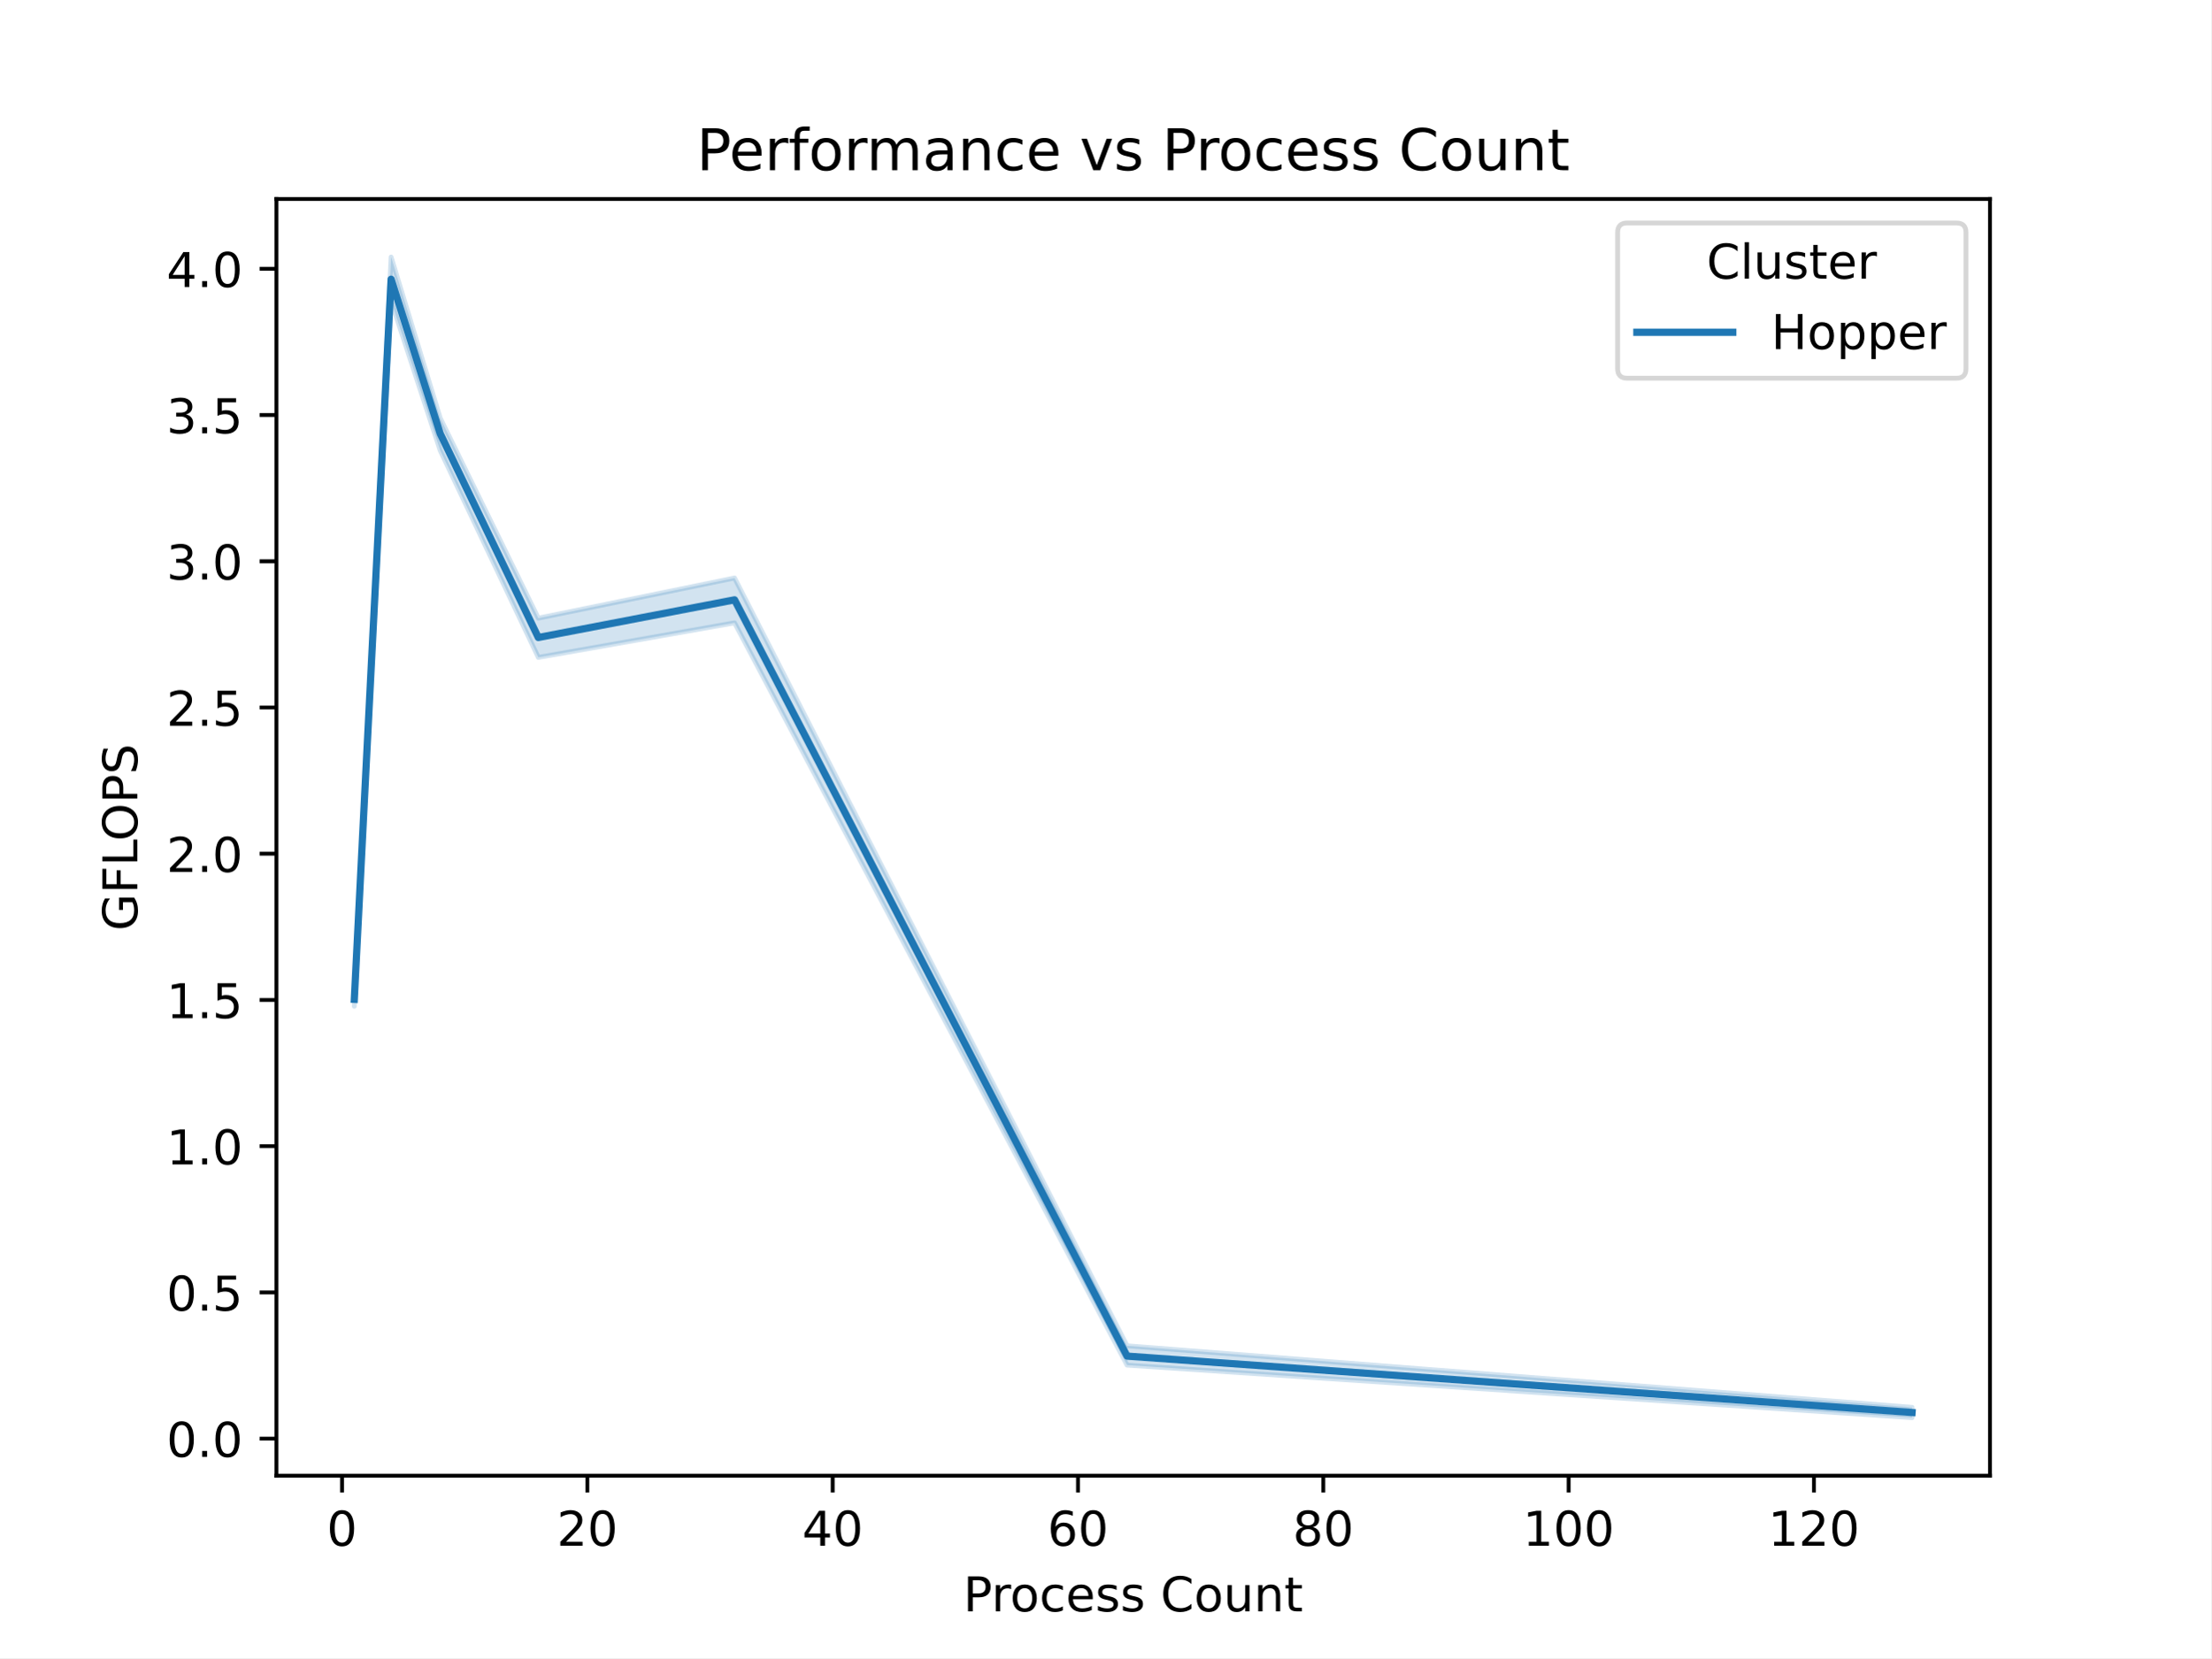
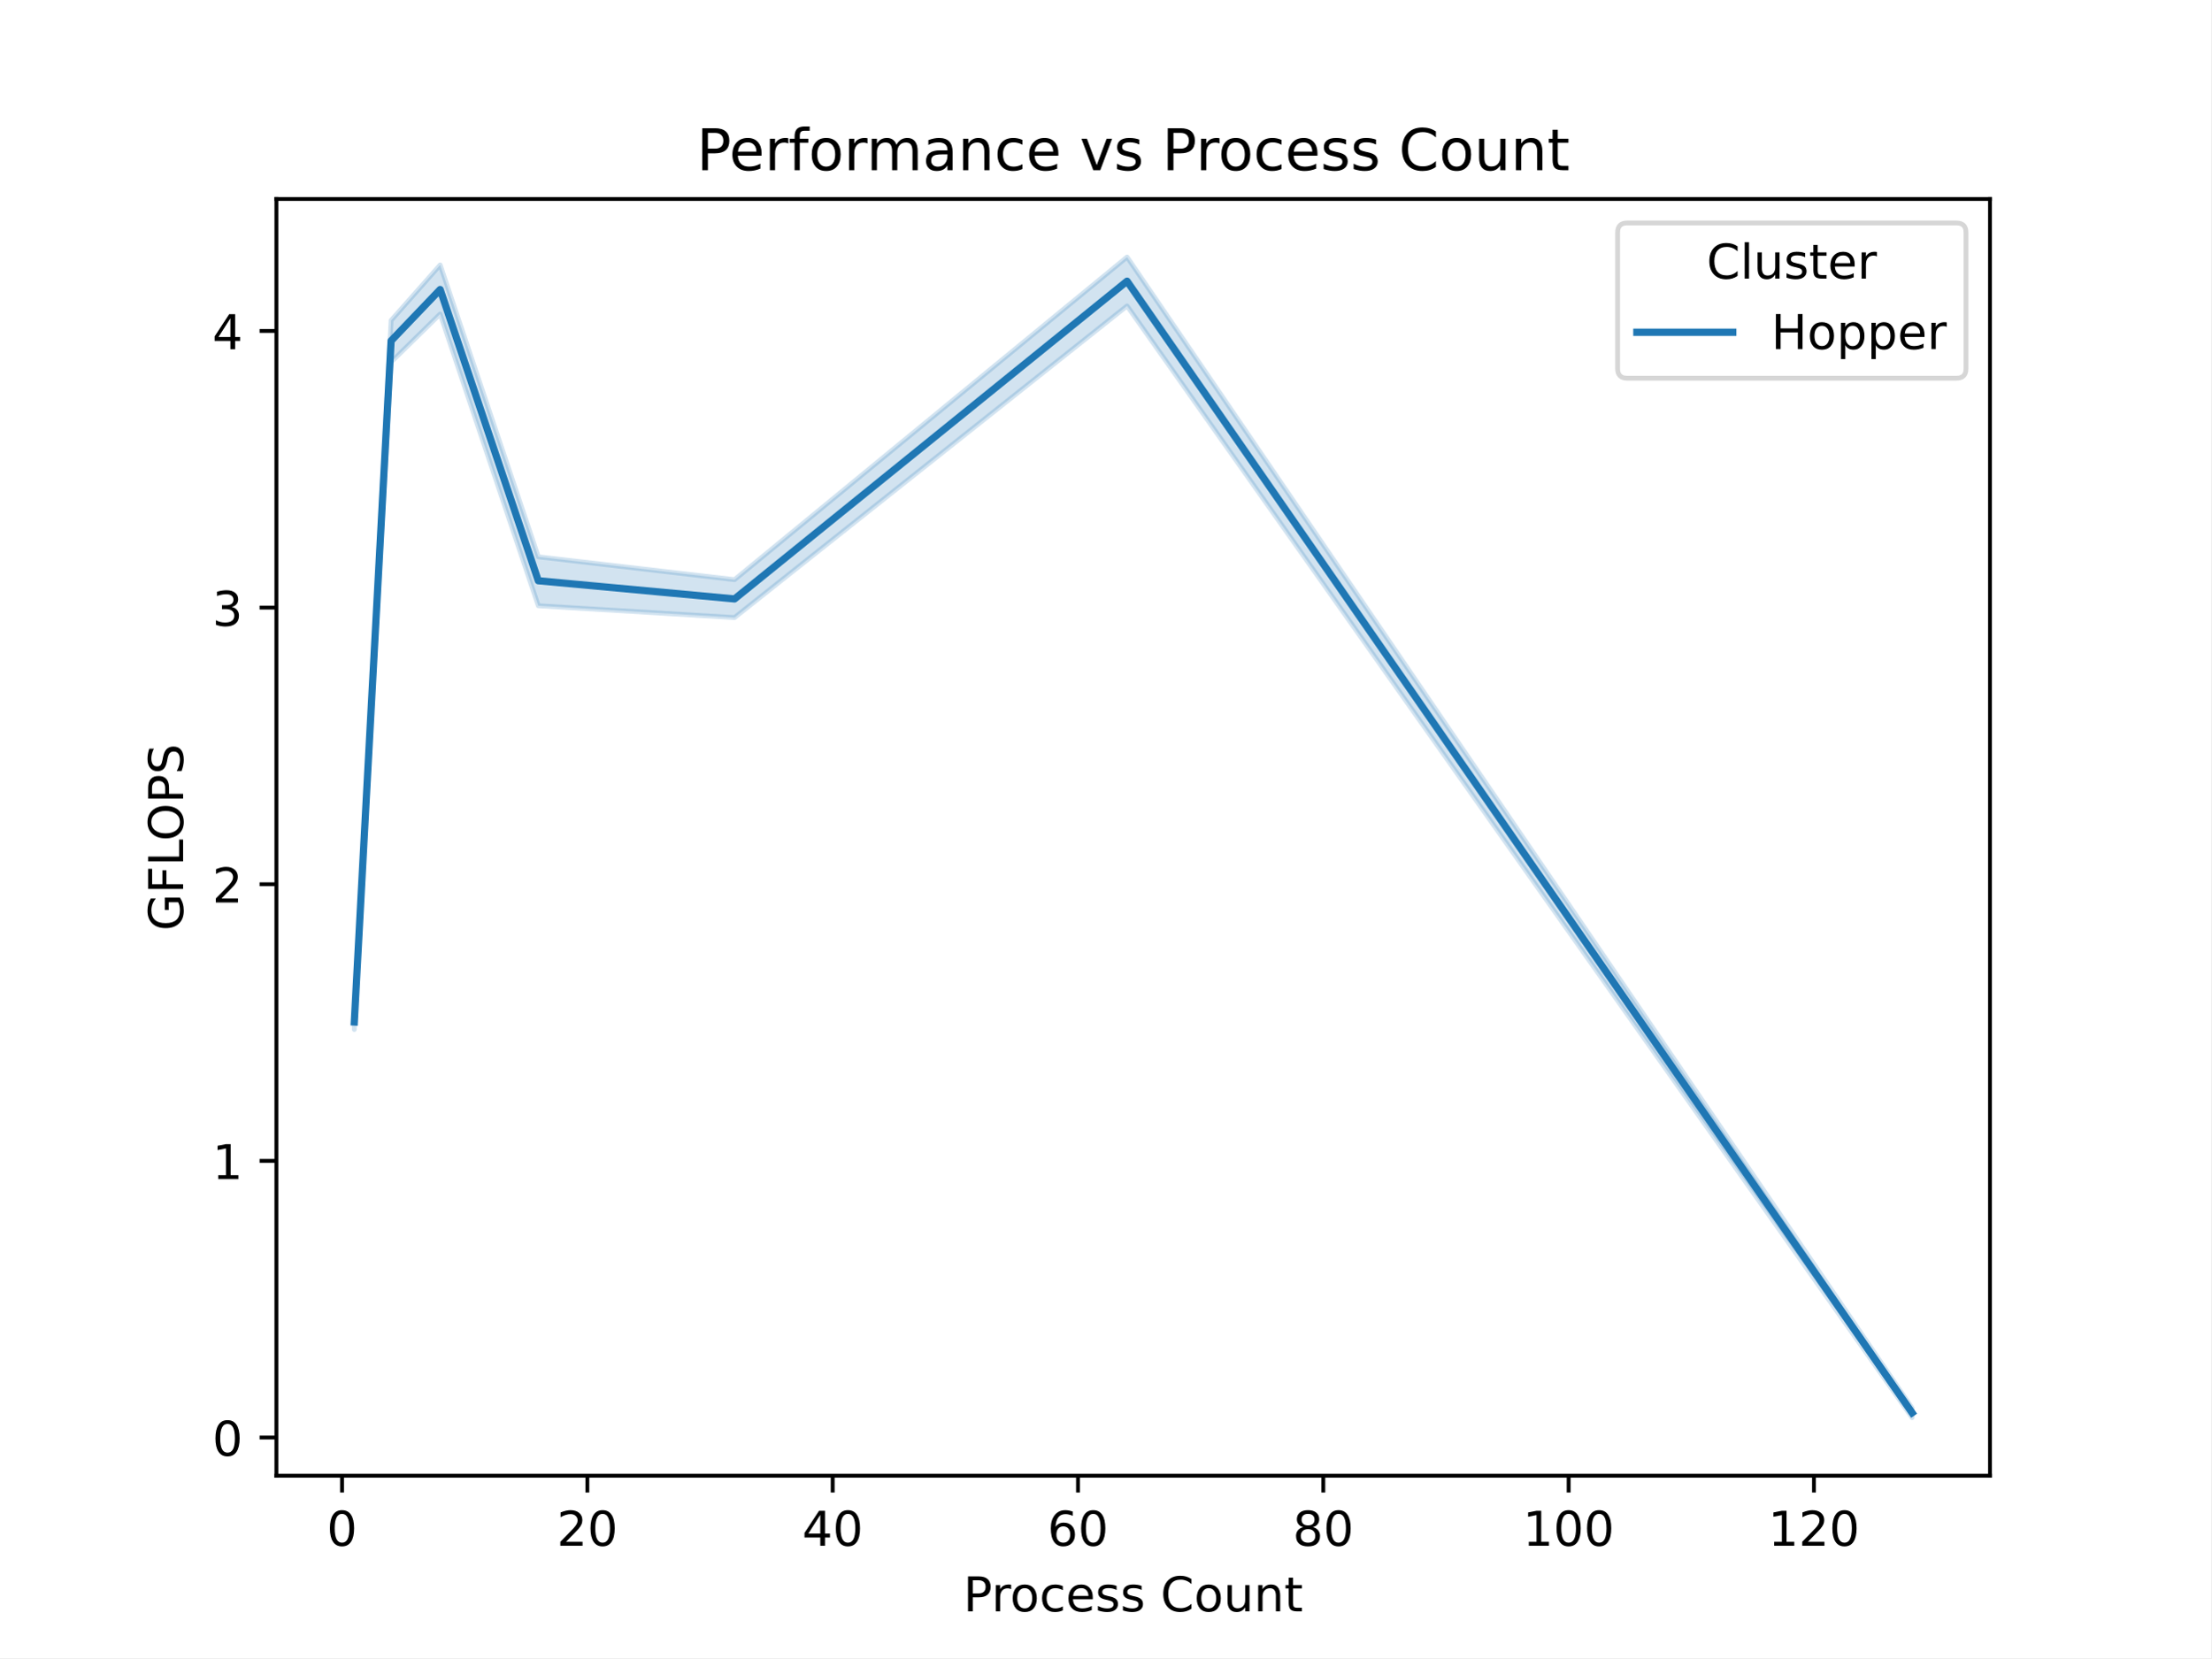
<svg xmlns="http://www.w3.org/2000/svg" xmlns:xlink="http://www.w3.org/1999/xlink" width="460.8pt" height="345.6pt" viewBox="0 0 460.8 345.6" version="1.1">
  <defs>
    <style type="text/css">*{stroke-linejoin: round; stroke-linecap: butt}</style>
  </defs>
  <g id="figure_1">
    <g id="patch_1">
      <path d="M 0 345.6  L 460.8 345.6  L 460.8 0  L 0 0  z " style="fill: #ffffff" />
    </g>
    <g id="axes_1">
      <g id="patch_2">
        <path d="M 57.6 307.584  L 414.72 307.584  L 414.72 41.472  L 57.6 41.472  z " style="fill: #ffffff" />
      </g>
      <g id="PolyCollection_1">
        <defs>
-           <path id="m29daab9df1" d="M 73.833 -138.715  L 73.833 -135.854  L 76.389 -185.951  L 81.502 -282.843  L 91.727 -251.706  L 112.178 -208.579  L 153.079 -215.781  L 234.882 -61.06  L 398.487 -50.112  L 398.487 -52.264  L 398.487 -52.264  L 234.882 -65.09  L 153.079 -225.135  L 112.178 -216.759  L 91.727 -258.484  L 81.502 -292.032  L 76.389 -189.531  L 73.833 -138.715  z " style="stroke: #1f77b4; stroke-opacity: 0.2" />
+           <path id="m2641d7d84d" d="M 73.833 -134.042  L 73.833 -131.019  L 76.389 -178.623  L 81.502 -270.129  L 91.727 -280.158  L 112.178 -219.345  L 153.079 -216.883  L 234.882 -281.839  L 398.487 -50.112  L 398.487 -52.148  L 398.487 -52.148  L 234.882 -292.032  L 153.079 -224.787  L 112.178 -229.55  L 91.727 -290.386  L 81.502 -278.825  L 76.389 -181.821  L 73.833 -134.042  z " style="stroke: #1f77b4; stroke-opacity: 0.2" />
        </defs>
-         <g clip-path="url(#p10c895b7d5)">
-           <use xlink:href="#m29daab9df1" x="0" y="345.6" style="fill: #1f77b4; fill-opacity: 0.2; stroke: #1f77b4; stroke-opacity: 0.2" />
+         <g clip-path="url(#p2adb7c0152)">
+           <use xlink:href="#m2641d7d84d" x="0" y="345.6" style="fill: #1f77b4; fill-opacity: 0.2; stroke: #1f77b4; stroke-opacity: 0.2" />
        </g>
      </g>
      <g id="matplotlib.axis_1">
        <g id="xtick_1">
          <g id="line2d_1">
            <defs>
-               <path id="me4539a2135" d="M 0 0  L 0 3.5  " style="stroke: #000000; stroke-width: 0.8" />
-             </defs>
-             <g>
-               <use xlink:href="#me4539a2135" x="71.276" y="307.584" style="stroke: #000000; stroke-width: 0.8" />
+               <path id="m1039795eed" d="M 0 0  L 0 3.5  " style="stroke: #000000; stroke-width: 0.8" />
+             </defs>
+             <g>
+               <use xlink:href="#m1039795eed" x="71.276" y="307.584" style="stroke: #000000; stroke-width: 0.8" />
            </g>
          </g>
          <g id="text_1">
            <g transform="translate(68.09514 322.1824)scale(0.1 -0.1)">
              <defs>
                <path id="DejaVuSans-30" d="M 2034 4250  Q 1547 4250 1301 3770  Q 1056 3291 1056 2328  Q 1056 1369 1301 889  Q 1547 409 2034 409  Q 2525 409 2770 889  Q 3016 1369 3016 2328  Q 3016 3291 2770 3770  Q 2525 4250 2034 4250  z M 2034 4750  Q 2819 4750 3233 4129  Q 3647 3509 3647 2328  Q 3647 1150 3233 529  Q 2819 -91 2034 -91  Q 1250 -91 836 529  Q 422 1150 422 2328  Q 422 3509 836 4129  Q 1250 4750 2034 4750  z " transform="scale(0.015625)" />
              </defs>
              <use xlink:href="#DejaVuSans-30" />
            </g>
          </g>
        </g>
        <g id="xtick_2">
          <g id="line2d_2">
            <g>
-               <use xlink:href="#me4539a2135" x="122.403" y="307.584" style="stroke: #000000; stroke-width: 0.8" />
+               <use xlink:href="#m1039795eed" x="122.403" y="307.584" style="stroke: #000000; stroke-width: 0.8" />
            </g>
          </g>
          <g id="text_2">
            <g transform="translate(116.0406 322.1824)scale(0.1 -0.1)">
              <defs>
                <path id="DejaVuSans-32" d="M 1228 531  L 3431 531  L 3431 0  L 469 0  L 469 531  Q 828 903 1448 1529  Q 2069 2156 2228 2338  Q 2531 2678 2651 2914  Q 2772 3150 2772 3378  Q 2772 3750 2511 3984  Q 2250 4219 1831 4219  Q 1534 4219 1204 4116  Q 875 4013 500 3803  L 500 4441  Q 881 4594 1212 4672  Q 1544 4750 1819 4750  Q 2544 4750 2975 4387  Q 3406 4025 3406 3419  Q 3406 3131 3298 2873  Q 3191 2616 2906 2266  Q 2828 2175 2409 1742  Q 1991 1309 1228 531  z " transform="scale(0.015625)" />
              </defs>
              <use xlink:href="#DejaVuSans-32" />
              <use xlink:href="#DejaVuSans-30" x="63.623" />
            </g>
          </g>
        </g>
        <g id="xtick_3">
          <g id="line2d_3">
            <g>
-               <use xlink:href="#me4539a2135" x="173.53" y="307.584" style="stroke: #000000; stroke-width: 0.8" />
+               <use xlink:href="#m1039795eed" x="173.53" y="307.584" style="stroke: #000000; stroke-width: 0.8" />
            </g>
          </g>
          <g id="text_3">
            <g transform="translate(167.1673 322.1824)scale(0.1 -0.1)">
              <defs>
                <path id="DejaVuSans-34" d="M 2419 4116  L 825 1625  L 2419 1625  L 2419 4116  z M 2253 4666  L 3047 4666  L 3047 1625  L 3713 1625  L 3713 1100  L 3047 1100  L 3047 0  L 2419 0  L 2419 1100  L 313 1100  L 313 1709  L 2253 4666  z " transform="scale(0.015625)" />
              </defs>
              <use xlink:href="#DejaVuSans-34" />
              <use xlink:href="#DejaVuSans-30" x="63.623" />
            </g>
          </g>
        </g>
        <g id="xtick_4">
          <g id="line2d_4">
            <g>
-               <use xlink:href="#me4539a2135" x="224.656" y="307.584" style="stroke: #000000; stroke-width: 0.8" />
+               <use xlink:href="#m1039795eed" x="224.656" y="307.584" style="stroke: #000000; stroke-width: 0.8" />
            </g>
          </g>
          <g id="text_4">
            <g transform="translate(218.294 322.1824)scale(0.1 -0.1)">
              <defs>
                <path id="DejaVuSans-36" d="M 2113 2584  Q 1688 2584 1439 2293  Q 1191 2003 1191 1497  Q 1191 994 1439 701  Q 1688 409 2113 409  Q 2538 409 2786 701  Q 3034 994 3034 1497  Q 3034 2003 2786 2293  Q 2538 2584 2113 2584  z M 3366 4563  L 3366 3988  Q 3128 4100 2886 4159  Q 2644 4219 2406 4219  Q 1781 4219 1451 3797  Q 1122 3375 1075 2522  Q 1259 2794 1537 2939  Q 1816 3084 2150 3084  Q 2853 3084 3261 2657  Q 3669 2231 3669 1497  Q 3669 778 3244 343  Q 2819 -91 2113 -91  Q 1303 -91 875 529  Q 447 1150 447 2328  Q 447 3434 972 4092  Q 1497 4750 2381 4750  Q 2619 4750 2861 4703  Q 3103 4656 3366 4563  z " transform="scale(0.015625)" />
              </defs>
              <use xlink:href="#DejaVuSans-36" />
              <use xlink:href="#DejaVuSans-30" x="63.623" />
            </g>
          </g>
        </g>
        <g id="xtick_5">
          <g id="line2d_5">
            <g>
-               <use xlink:href="#me4539a2135" x="275.783" y="307.584" style="stroke: #000000; stroke-width: 0.8" />
+               <use xlink:href="#m1039795eed" x="275.783" y="307.584" style="stroke: #000000; stroke-width: 0.8" />
            </g>
          </g>
          <g id="text_5">
            <g transform="translate(269.4207 322.1824)scale(0.1 -0.1)">
              <defs>
                <path id="DejaVuSans-38" d="M 2034 2216  Q 1584 2216 1326 1975  Q 1069 1734 1069 1313  Q 1069 891 1326 650  Q 1584 409 2034 409  Q 2484 409 2743 651  Q 3003 894 3003 1313  Q 3003 1734 2745 1975  Q 2488 2216 2034 2216  z M 1403 2484  Q 997 2584 770 2862  Q 544 3141 544 3541  Q 544 4100 942 4425  Q 1341 4750 2034 4750  Q 2731 4750 3128 4425  Q 3525 4100 3525 3541  Q 3525 3141 3298 2862  Q 3072 2584 2669 2484  Q 3125 2378 3379 2068  Q 3634 1759 3634 1313  Q 3634 634 3220 271  Q 2806 -91 2034 -91  Q 1263 -91 848 271  Q 434 634 434 1313  Q 434 1759 690 2068  Q 947 2378 1403 2484  z M 1172 3481  Q 1172 3119 1398 2916  Q 1625 2713 2034 2713  Q 2441 2713 2670 2916  Q 2900 3119 2900 3481  Q 2900 3844 2670 4047  Q 2441 4250 2034 4250  Q 1625 4250 1398 4047  Q 1172 3844 1172 3481  z " transform="scale(0.015625)" />
              </defs>
              <use xlink:href="#DejaVuSans-38" />
              <use xlink:href="#DejaVuSans-30" x="63.623" />
            </g>
          </g>
        </g>
        <g id="xtick_6">
          <g id="line2d_6">
            <g>
-               <use xlink:href="#me4539a2135" x="326.91" y="307.584" style="stroke: #000000; stroke-width: 0.8" />
+               <use xlink:href="#m1039795eed" x="326.91" y="307.584" style="stroke: #000000; stroke-width: 0.8" />
            </g>
          </g>
          <g id="text_6">
            <g transform="translate(317.3661 322.1824)scale(0.1 -0.1)">
              <defs>
                <path id="DejaVuSans-31" d="M 794 531  L 1825 531  L 1825 4091  L 703 3866  L 703 4441  L 1819 4666  L 2450 4666  L 2450 531  L 3481 531  L 3481 0  L 794 0  L 794 531  z " transform="scale(0.015625)" />
              </defs>
              <use xlink:href="#DejaVuSans-31" />
              <use xlink:href="#DejaVuSans-30" x="63.623" />
              <use xlink:href="#DejaVuSans-30" x="127.246" />
            </g>
          </g>
        </g>
        <g id="xtick_7">
          <g id="line2d_7">
            <g>
-               <use xlink:href="#me4539a2135" x="378.037" y="307.584" style="stroke: #000000; stroke-width: 0.8" />
+               <use xlink:href="#m1039795eed" x="378.037" y="307.584" style="stroke: #000000; stroke-width: 0.8" />
            </g>
          </g>
          <g id="text_7">
            <g transform="translate(368.4928 322.1824)scale(0.1 -0.1)">
              <use xlink:href="#DejaVuSans-31" />
              <use xlink:href="#DejaVuSans-32" x="63.623" />
              <use xlink:href="#DejaVuSans-30" x="127.246" />
            </g>
          </g>
        </g>
        <g id="text_8">
          <g transform="translate(200.7577 335.8606)scale(0.1 -0.1)">
            <defs>
              <path id="DejaVuSans-50" d="M 1259 4147  L 1259 2394  L 2053 2394  Q 2494 2394 2734 2622  Q 2975 2850 2975 3272  Q 2975 3691 2734 3919  Q 2494 4147 2053 4147  L 1259 4147  z M 628 4666  L 2053 4666  Q 2838 4666 3239 4311  Q 3641 3956 3641 3272  Q 3641 2581 3239 2228  Q 2838 1875 2053 1875  L 1259 1875  L 1259 0  L 628 0  L 628 4666  z " transform="scale(0.015625)" />
              <path id="DejaVuSans-72" d="M 2631 2963  Q 2534 3019 2420 3045  Q 2306 3072 2169 3072  Q 1681 3072 1420 2755  Q 1159 2438 1159 1844  L 1159 0  L 581 0  L 581 3500  L 1159 3500  L 1159 2956  Q 1341 3275 1631 3429  Q 1922 3584 2338 3584  Q 2397 3584 2469 3576  Q 2541 3569 2628 3553  L 2631 2963  z " transform="scale(0.015625)" />
              <path id="DejaVuSans-6f" d="M 1959 3097  Q 1497 3097 1228 2736  Q 959 2375 959 1747  Q 959 1119 1226 758  Q 1494 397 1959 397  Q 2419 397 2687 759  Q 2956 1122 2956 1747  Q 2956 2369 2687 2733  Q 2419 3097 1959 3097  z M 1959 3584  Q 2709 3584 3137 3096  Q 3566 2609 3566 1747  Q 3566 888 3137 398  Q 2709 -91 1959 -91  Q 1206 -91 779 398  Q 353 888 353 1747  Q 353 2609 779 3096  Q 1206 3584 1959 3584  z " transform="scale(0.015625)" />
              <path id="DejaVuSans-63" d="M 3122 3366  L 3122 2828  Q 2878 2963 2633 3030  Q 2388 3097 2138 3097  Q 1578 3097 1268 2742  Q 959 2388 959 1747  Q 959 1106 1268 751  Q 1578 397 2138 397  Q 2388 397 2633 464  Q 2878 531 3122 666  L 3122 134  Q 2881 22 2623 -34  Q 2366 -91 2075 -91  Q 1284 -91 818 406  Q 353 903 353 1747  Q 353 2603 823 3093  Q 1294 3584 2113 3584  Q 2378 3584 2631 3529  Q 2884 3475 3122 3366  z " transform="scale(0.015625)" />
              <path id="DejaVuSans-65" d="M 3597 1894  L 3597 1613  L 953 1613  Q 991 1019 1311 708  Q 1631 397 2203 397  Q 2534 397 2845 478  Q 3156 559 3463 722  L 3463 178  Q 3153 47 2828 -22  Q 2503 -91 2169 -91  Q 1331 -91 842 396  Q 353 884 353 1716  Q 353 2575 817 3079  Q 1281 3584 2069 3584  Q 2775 3584 3186 3129  Q 3597 2675 3597 1894  z M 3022 2063  Q 3016 2534 2758 2815  Q 2500 3097 2075 3097  Q 1594 3097 1305 2825  Q 1016 2553 972 2059  L 3022 2063  z " transform="scale(0.015625)" />
              <path id="DejaVuSans-73" d="M 2834 3397  L 2834 2853  Q 2591 2978 2328 3040  Q 2066 3103 1784 3103  Q 1356 3103 1142 2972  Q 928 2841 928 2578  Q 928 2378 1081 2264  Q 1234 2150 1697 2047  L 1894 2003  Q 2506 1872 2764 1633  Q 3022 1394 3022 966  Q 3022 478 2636 193  Q 2250 -91 1575 -91  Q 1294 -91 989 -36  Q 684 19 347 128  L 347 722  Q 666 556 975 473  Q 1284 391 1588 391  Q 1994 391 2212 530  Q 2431 669 2431 922  Q 2431 1156 2273 1281  Q 2116 1406 1581 1522  L 1381 1569  Q 847 1681 609 1914  Q 372 2147 372 2553  Q 372 3047 722 3315  Q 1072 3584 1716 3584  Q 2034 3584 2315 3537  Q 2597 3491 2834 3397  z " transform="scale(0.015625)" />
              <path id="DejaVuSans-20" transform="scale(0.015625)" />
              <path id="DejaVuSans-43" d="M 4122 4306  L 4122 3641  Q 3803 3938 3442 4084  Q 3081 4231 2675 4231  Q 1875 4231 1450 3742  Q 1025 3253 1025 2328  Q 1025 1406 1450 917  Q 1875 428 2675 428  Q 3081 428 3442 575  Q 3803 722 4122 1019  L 4122 359  Q 3791 134 3420 21  Q 3050 -91 2638 -91  Q 1578 -91 968 557  Q 359 1206 359 2328  Q 359 3453 968 4101  Q 1578 4750 2638 4750  Q 3056 4750 3426 4639  Q 3797 4528 4122 4306  z " transform="scale(0.015625)" />
              <path id="DejaVuSans-75" d="M 544 1381  L 544 3500  L 1119 3500  L 1119 1403  Q 1119 906 1312 657  Q 1506 409 1894 409  Q 2359 409 2629 706  Q 2900 1003 2900 1516  L 2900 3500  L 3475 3500  L 3475 0  L 2900 0  L 2900 538  Q 2691 219 2414 64  Q 2138 -91 1772 -91  Q 1169 -91 856 284  Q 544 659 544 1381  z M 1991 3584  L 1991 3584  z " transform="scale(0.015625)" />
              <path id="DejaVuSans-6e" d="M 3513 2113  L 3513 0  L 2938 0  L 2938 2094  Q 2938 2591 2744 2837  Q 2550 3084 2163 3084  Q 1697 3084 1428 2787  Q 1159 2491 1159 1978  L 1159 0  L 581 0  L 581 3500  L 1159 3500  L 1159 2956  Q 1366 3272 1645 3428  Q 1925 3584 2291 3584  Q 2894 3584 3203 3211  Q 3513 2838 3513 2113  z " transform="scale(0.015625)" />
              <path id="DejaVuSans-74" d="M 1172 4494  L 1172 3500  L 2356 3500  L 2356 3053  L 1172 3053  L 1172 1153  Q 1172 725 1289 603  Q 1406 481 1766 481  L 2356 481  L 2356 0  L 1766 0  Q 1100 0 847 248  Q 594 497 594 1153  L 594 3053  L 172 3053  L 172 3500  L 594 3500  L 594 4494  L 1172 4494  z " transform="scale(0.015625)" />
            </defs>
            <use xlink:href="#DejaVuSans-50" />
            <use xlink:href="#DejaVuSans-72" x="58.553" />
            <use xlink:href="#DejaVuSans-6f" x="97.416" />
            <use xlink:href="#DejaVuSans-63" x="158.598" />
            <use xlink:href="#DejaVuSans-65" x="213.578" />
            <use xlink:href="#DejaVuSans-73" x="275.102" />
            <use xlink:href="#DejaVuSans-73" x="327.201" />
            <use xlink:href="#DejaVuSans-20" x="379.301" />
            <use xlink:href="#DejaVuSans-43" x="411.088" />
            <use xlink:href="#DejaVuSans-6f" x="480.912" />
            <use xlink:href="#DejaVuSans-75" x="542.094" />
            <use xlink:href="#DejaVuSans-6e" x="605.473" />
            <use xlink:href="#DejaVuSans-74" x="668.852" />
          </g>
        </g>
      </g>
      <g id="matplotlib.axis_2">
        <g id="ytick_1">
          <g id="line2d_8">
            <defs>
-               <path id="m29112906fc" d="M 0 0  L -3.5 0  " style="stroke: #000000; stroke-width: 0.8" />
-             </defs>
-             <g>
-               <use xlink:href="#m29112906fc" x="57.6" y="299.861" style="stroke: #000000; stroke-width: 0.8" />
+               <path id="m0cd79d6966" d="M 0 0  L -3.5 0  " style="stroke: #000000; stroke-width: 0.8" />
+             </defs>
+             <g>
+               <use xlink:href="#m0cd79d6966" x="57.6" y="299.625" style="stroke: #000000; stroke-width: 0.8" />
            </g>
          </g>
          <g id="text_9">
-             <g transform="translate(34.69687 303.6605)scale(0.1 -0.1)">
-               <defs>
-                 <path id="DejaVuSans-2e" d="M 684 794  L 1344 794  L 1344 0  L 684 0  L 684 794  z " transform="scale(0.015625)" />
-               </defs>
+             <g transform="translate(44.2375 303.4238)scale(0.1 -0.1)">
              <use xlink:href="#DejaVuSans-30" />
-               <use xlink:href="#DejaVuSans-2e" x="63.623" />
-               <use xlink:href="#DejaVuSans-30" x="95.41" />
            </g>
          </g>
        </g>
        <g id="ytick_2">
          <g id="line2d_9">
            <g>
-               <use xlink:href="#m29112906fc" x="57.6" y="269.381" style="stroke: #000000; stroke-width: 0.8" />
+               <use xlink:href="#m0cd79d6966" x="57.6" y="241.963" style="stroke: #000000; stroke-width: 0.8" />
            </g>
          </g>
          <g id="text_10">
-             <g transform="translate(34.69687 273.1805)scale(0.1 -0.1)">
-               <defs>
-                 <path id="DejaVuSans-35" d="M 691 4666  L 3169 4666  L 3169 4134  L 1269 4134  L 1269 2991  Q 1406 3038 1543 3061  Q 1681 3084 1819 3084  Q 2600 3084 3056 2656  Q 3513 2228 3513 1497  Q 3513 744 3044 326  Q 2575 -91 1722 -91  Q 1428 -91 1123 -41  Q 819 9 494 109  L 494 744  Q 775 591 1075 516  Q 1375 441 1709 441  Q 2250 441 2565 725  Q 2881 1009 2881 1497  Q 2881 1984 2565 2268  Q 2250 2553 1709 2553  Q 1456 2553 1204 2497  Q 953 2441 691 2322  L 691 4666  z " transform="scale(0.015625)" />
-               </defs>
-               <use xlink:href="#DejaVuSans-30" />
-               <use xlink:href="#DejaVuSans-2e" x="63.623" />
-               <use xlink:href="#DejaVuSans-35" x="95.41" />
+             <g transform="translate(44.2375 245.7627)scale(0.1 -0.1)">
+               <use xlink:href="#DejaVuSans-31" />
            </g>
          </g>
        </g>
        <g id="ytick_3">
          <g id="line2d_10">
            <g>
-               <use xlink:href="#m29112906fc" x="57.6" y="238.901" style="stroke: #000000; stroke-width: 0.8" />
+               <use xlink:href="#m0cd79d6966" x="57.6" y="184.302" style="stroke: #000000; stroke-width: 0.8" />
            </g>
          </g>
          <g id="text_11">
-             <g transform="translate(34.69687 242.7005)scale(0.1 -0.1)">
-               <use xlink:href="#DejaVuSans-31" />
-               <use xlink:href="#DejaVuSans-2e" x="63.623" />
-               <use xlink:href="#DejaVuSans-30" x="95.41" />
+             <g transform="translate(44.2375 188.1015)scale(0.1 -0.1)">
+               <use xlink:href="#DejaVuSans-32" />
            </g>
          </g>
        </g>
        <g id="ytick_4">
          <g id="line2d_11">
            <g>
-               <use xlink:href="#m29112906fc" x="57.6" y="208.421" style="stroke: #000000; stroke-width: 0.8" />
+               <use xlink:href="#m0cd79d6966" x="57.6" y="126.641" style="stroke: #000000; stroke-width: 0.8" />
            </g>
          </g>
          <g id="text_12">
-             <g transform="translate(34.69687 212.2205)scale(0.1 -0.1)">
-               <use xlink:href="#DejaVuSans-31" />
-               <use xlink:href="#DejaVuSans-2e" x="63.623" />
-               <use xlink:href="#DejaVuSans-35" x="95.41" />
+             <g transform="translate(44.2375 130.4404)scale(0.1 -0.1)">
+               <defs>
+                 <path id="DejaVuSans-33" d="M 2597 2516  Q 3050 2419 3304 2112  Q 3559 1806 3559 1356  Q 3559 666 3084 287  Q 2609 -91 1734 -91  Q 1441 -91 1130 -33  Q 819 25 488 141  L 488 750  Q 750 597 1062 519  Q 1375 441 1716 441  Q 2309 441 2620 675  Q 2931 909 2931 1356  Q 2931 1769 2642 2001  Q 2353 2234 1838 2234  L 1294 2234  L 1294 2753  L 1863 2753  Q 2328 2753 2575 2939  Q 2822 3125 2822 3475  Q 2822 3834 2567 4026  Q 2313 4219 1838 4219  Q 1578 4219 1281 4162  Q 984 4106 628 3988  L 628 4550  Q 988 4650 1302 4700  Q 1616 4750 1894 4750  Q 2613 4750 3031 4423  Q 3450 4097 3450 3541  Q 3450 3153 3228 2886  Q 3006 2619 2597 2516  z " transform="scale(0.015625)" />
+               </defs>
+               <use xlink:href="#DejaVuSans-33" />
            </g>
          </g>
        </g>
        <g id="ytick_5">
          <g id="line2d_12">
            <g>
-               <use xlink:href="#m29112906fc" x="57.6" y="177.941" style="stroke: #000000; stroke-width: 0.8" />
+               <use xlink:href="#m0cd79d6966" x="57.6" y="68.98" style="stroke: #000000; stroke-width: 0.8" />
            </g>
          </g>
          <g id="text_13">
-             <g transform="translate(34.69687 181.7405)scale(0.1 -0.1)">
-               <use xlink:href="#DejaVuSans-32" />
-               <use xlink:href="#DejaVuSans-2e" x="63.623" />
-               <use xlink:href="#DejaVuSans-30" x="95.41" />
-             </g>
-           </g>
-         </g>
-         <g id="ytick_6">
-           <g id="line2d_13">
-             <g>
-               <use xlink:href="#m29112906fc" x="57.6" y="147.461" style="stroke: #000000; stroke-width: 0.8" />
-             </g>
-           </g>
-           <g id="text_14">
-             <g transform="translate(34.69687 151.2606)scale(0.1 -0.1)">
-               <use xlink:href="#DejaVuSans-32" />
-               <use xlink:href="#DejaVuSans-2e" x="63.623" />
-               <use xlink:href="#DejaVuSans-35" x="95.41" />
-             </g>
-           </g>
-         </g>
-         <g id="ytick_7">
-           <g id="line2d_14">
-             <g>
-               <use xlink:href="#m29112906fc" x="57.6" y="116.981" style="stroke: #000000; stroke-width: 0.8" />
-             </g>
-           </g>
-           <g id="text_15">
-             <g transform="translate(34.69687 120.7806)scale(0.1 -0.1)">
-               <defs>
-                 <path id="DejaVuSans-33" d="M 2597 2516  Q 3050 2419 3304 2112  Q 3559 1806 3559 1356  Q 3559 666 3084 287  Q 2609 -91 1734 -91  Q 1441 -91 1130 -33  Q 819 25 488 141  L 488 750  Q 750 597 1062 519  Q 1375 441 1716 441  Q 2309 441 2620 675  Q 2931 909 2931 1356  Q 2931 1769 2642 2001  Q 2353 2234 1838 2234  L 1294 2234  L 1294 2753  L 1863 2753  Q 2328 2753 2575 2939  Q 2822 3125 2822 3475  Q 2822 3834 2567 4026  Q 2313 4219 1838 4219  Q 1578 4219 1281 4162  Q 984 4106 628 3988  L 628 4550  Q 988 4650 1302 4700  Q 1616 4750 1894 4750  Q 2613 4750 3031 4423  Q 3450 4097 3450 3541  Q 3450 3153 3228 2886  Q 3006 2619 2597 2516  z " transform="scale(0.015625)" />
-               </defs>
-               <use xlink:href="#DejaVuSans-33" />
-               <use xlink:href="#DejaVuSans-2e" x="63.623" />
-               <use xlink:href="#DejaVuSans-30" x="95.41" />
-             </g>
-           </g>
-         </g>
-         <g id="ytick_8">
-           <g id="line2d_15">
-             <g>
-               <use xlink:href="#m29112906fc" x="57.6" y="86.501" style="stroke: #000000; stroke-width: 0.8" />
-             </g>
-           </g>
-           <g id="text_16">
-             <g transform="translate(34.69687 90.3006)scale(0.1 -0.1)">
-               <use xlink:href="#DejaVuSans-33" />
-               <use xlink:href="#DejaVuSans-2e" x="63.623" />
-               <use xlink:href="#DejaVuSans-35" x="95.41" />
-             </g>
-           </g>
-         </g>
-         <g id="ytick_9">
-           <g id="line2d_16">
-             <g>
-               <use xlink:href="#m29112906fc" x="57.6" y="56.021" style="stroke: #000000; stroke-width: 0.8" />
-             </g>
-           </g>
-           <g id="text_17">
-             <g transform="translate(34.69687 59.82061)scale(0.1 -0.1)">
+             <g transform="translate(44.2375 72.77924)scale(0.1 -0.1)">
              <use xlink:href="#DejaVuSans-34" />
-               <use xlink:href="#DejaVuSans-2e" x="63.623" />
-               <use xlink:href="#DejaVuSans-30" x="95.41" />
-             </g>
-           </g>
-         </g>
-         <g id="text_18">
-           <g transform="translate(28.61719 194.0077)rotate(-90)scale(0.1 -0.1)">
+             </g>
+           </g>
+         </g>
+         <g id="text_14">
+           <g transform="translate(38.15781 194.0077)rotate(-90)scale(0.1 -0.1)">
            <defs>
              <path id="DejaVuSans-47" d="M 3809 666  L 3809 1919  L 2778 1919  L 2778 2438  L 4434 2438  L 4434 434  Q 4069 175 3628 42  Q 3188 -91 2688 -91  Q 1594 -91 976 548  Q 359 1188 359 2328  Q 359 3472 976 4111  Q 1594 4750 2688 4750  Q 3144 4750 3555 4637  Q 3966 4525 4313 4306  L 4313 3634  Q 3963 3931 3569 4081  Q 3175 4231 2741 4231  Q 1884 4231 1454 3753  Q 1025 3275 1025 2328  Q 1025 1384 1454 906  Q 1884 428 2741 428  Q 3075 428 3337 486  Q 3600 544 3809 666  z " transform="scale(0.015625)" />
              <path id="DejaVuSans-46" d="M 628 4666  L 3309 4666  L 3309 4134  L 1259 4134  L 1259 2759  L 3109 2759  L 3109 2228  L 1259 2228  L 1259 0  L 628 0  L 628 4666  z " transform="scale(0.015625)" />
              <path id="DejaVuSans-4c" d="M 628 4666  L 1259 4666  L 1259 531  L 3531 531  L 3531 0  L 628 0  L 628 4666  z " transform="scale(0.015625)" />
              <path id="DejaVuSans-4f" d="M 2522 4238  Q 1834 4238 1429 3725  Q 1025 3213 1025 2328  Q 1025 1447 1429 934  Q 1834 422 2522 422  Q 3209 422 3611 934  Q 4013 1447 4013 2328  Q 4013 3213 3611 3725  Q 3209 4238 2522 4238  z M 2522 4750  Q 3503 4750 4090 4092  Q 4678 3434 4678 2328  Q 4678 1225 4090 567  Q 3503 -91 2522 -91  Q 1538 -91 948 565  Q 359 1222 359 2328  Q 359 3434 948 4092  Q 1538 4750 2522 4750  z " transform="scale(0.015625)" />
              <path id="DejaVuSans-53" d="M 3425 4513  L 3425 3897  Q 3066 4069 2747 4153  Q 2428 4238 2131 4238  Q 1616 4238 1336 4038  Q 1056 3838 1056 3469  Q 1056 3159 1242 3001  Q 1428 2844 1947 2747  L 2328 2669  Q 3034 2534 3370 2195  Q 3706 1856 3706 1288  Q 3706 609 3251 259  Q 2797 -91 1919 -91  Q 1588 -91 1214 -16  Q 841 59 441 206  L 441 856  Q 825 641 1194 531  Q 1563 422 1919 422  Q 2459 422 2753 634  Q 3047 847 3047 1241  Q 3047 1584 2836 1778  Q 2625 1972 2144 2069  L 1759 2144  Q 1053 2284 737 2584  Q 422 2884 422 3419  Q 422 4038 858 4394  Q 1294 4750 2059 4750  Q 2388 4750 2728 4690  Q 3069 4631 3425 4513  z " transform="scale(0.015625)" />
            </defs>
            <use xlink:href="#DejaVuSans-47" />
            <use xlink:href="#DejaVuSans-46" x="77.49" />
            <use xlink:href="#DejaVuSans-4c" x="135.01" />
            <use xlink:href="#DejaVuSans-4f" x="187.098" />
            <use xlink:href="#DejaVuSans-50" x="265.809" />
            <use xlink:href="#DejaVuSans-53" x="326.111" />
          </g>
        </g>
      </g>
-       <g id="line2d_17">
-         <path d="M 73.833 208.298  L 76.389 157.906  L 81.502 58.196  L 91.727 90.368  L 112.178 132.874  L 153.079 125.019  L 234.882 282.657  L 398.487 294.412  " clip-path="url(#p10c895b7d5)" style="fill: none; stroke: #1f77b4; stroke-width: 1.5; stroke-linecap: square" />
-       </g>
-       <g id="line2d_18" />
+       <g id="line2d_13">
+         <path d="M 73.833 213.016  L 76.389 165.351  L 81.502 71.037  L 91.727 60.343  L 112.178 121.044  L 153.079 124.835  L 234.882 58.602  L 398.487 294.47  " clip-path="url(#p2adb7c0152)" style="fill: none; stroke: #1f77b4; stroke-width: 1.5; stroke-linecap: square" />
+       </g>
+       <g id="line2d_14" />
      <g id="patch_3">
        <path d="M 57.6 307.584  L 57.6 41.472  " style="fill: none; stroke: #000000; stroke-width: 0.8; stroke-linejoin: miter; stroke-linecap: square" />
      </g>
      <g id="patch_4">
        <path d="M 414.72 307.584  L 414.72 41.472  " style="fill: none; stroke: #000000; stroke-width: 0.8; stroke-linejoin: miter; stroke-linecap: square" />
      </g>
      <g id="patch_5">
        <path d="M 57.6 307.584  L 414.72 307.584  " style="fill: none; stroke: #000000; stroke-width: 0.8; stroke-linejoin: miter; stroke-linecap: square" />
      </g>
      <g id="patch_6">
        <path d="M 57.6 41.472  L 414.72 41.472  " style="fill: none; stroke: #000000; stroke-width: 0.8; stroke-linejoin: miter; stroke-linecap: square" />
      </g>
-       <g id="text_19">
+       <g id="text_15">
        <g transform="translate(145.1681 35.472)scale(0.12 -0.12)">
          <defs>
            <path id="DejaVuSans-66" d="M 2375 4863  L 2375 4384  L 1825 4384  Q 1516 4384 1395 4259  Q 1275 4134 1275 3809  L 1275 3500  L 2222 3500  L 2222 3053  L 1275 3053  L 1275 0  L 697 0  L 697 3053  L 147 3053  L 147 3500  L 697 3500  L 697 3744  Q 697 4328 969 4595  Q 1241 4863 1831 4863  L 2375 4863  z " transform="scale(0.015625)" />
            <path id="DejaVuSans-6d" d="M 3328 2828  Q 3544 3216 3844 3400  Q 4144 3584 4550 3584  Q 5097 3584 5394 3201  Q 5691 2819 5691 2113  L 5691 0  L 5113 0  L 5113 2094  Q 5113 2597 4934 2840  Q 4756 3084 4391 3084  Q 3944 3084 3684 2787  Q 3425 2491 3425 1978  L 3425 0  L 2847 0  L 2847 2094  Q 2847 2600 2669 2842  Q 2491 3084 2119 3084  Q 1678 3084 1418 2786  Q 1159 2488 1159 1978  L 1159 0  L 581 0  L 581 3500  L 1159 3500  L 1159 2956  Q 1356 3278 1631 3431  Q 1906 3584 2284 3584  Q 2666 3584 2933 3390  Q 3200 3197 3328 2828  z " transform="scale(0.015625)" />
            <path id="DejaVuSans-61" d="M 2194 1759  Q 1497 1759 1228 1600  Q 959 1441 959 1056  Q 959 750 1161 570  Q 1363 391 1709 391  Q 2188 391 2477 730  Q 2766 1069 2766 1631  L 2766 1759  L 2194 1759  z M 3341 1997  L 3341 0  L 2766 0  L 2766 531  Q 2569 213 2275 61  Q 1981 -91 1556 -91  Q 1019 -91 701 211  Q 384 513 384 1019  Q 384 1609 779 1909  Q 1175 2209 1959 2209  L 2766 2209  L 2766 2266  Q 2766 2663 2505 2880  Q 2244 3097 1772 3097  Q 1472 3097 1187 3025  Q 903 2953 641 2809  L 641 3341  Q 956 3463 1253 3523  Q 1550 3584 1831 3584  Q 2591 3584 2966 3190  Q 3341 2797 3341 1997  z " transform="scale(0.015625)" />
            <path id="DejaVuSans-76" d="M 191 3500  L 800 3500  L 1894 563  L 2988 3500  L 3597 3500  L 2284 0  L 1503 0  L 191 3500  z " transform="scale(0.015625)" />
          </defs>
          <use xlink:href="#DejaVuSans-50" />
          <use xlink:href="#DejaVuSans-65" x="56.678" />
          <use xlink:href="#DejaVuSans-72" x="118.201" />
          <use xlink:href="#DejaVuSans-66" x="159.314" />
          <use xlink:href="#DejaVuSans-6f" x="194.52" />
          <use xlink:href="#DejaVuSans-72" x="255.701" />
          <use xlink:href="#DejaVuSans-6d" x="295.064" />
          <use xlink:href="#DejaVuSans-61" x="392.477" />
          <use xlink:href="#DejaVuSans-6e" x="453.756" />
          <use xlink:href="#DejaVuSans-63" x="517.135" />
          <use xlink:href="#DejaVuSans-65" x="572.115" />
          <use xlink:href="#DejaVuSans-20" x="633.639" />
          <use xlink:href="#DejaVuSans-76" x="665.426" />
          <use xlink:href="#DejaVuSans-73" x="724.605" />
          <use xlink:href="#DejaVuSans-20" x="776.705" />
          <use xlink:href="#DejaVuSans-50" x="808.492" />
          <use xlink:href="#DejaVuSans-72" x="867.045" />
          <use xlink:href="#DejaVuSans-6f" x="905.908" />
          <use xlink:href="#DejaVuSans-63" x="967.09" />
          <use xlink:href="#DejaVuSans-65" x="1022.07" />
          <use xlink:href="#DejaVuSans-73" x="1083.594" />
          <use xlink:href="#DejaVuSans-73" x="1135.693" />
          <use xlink:href="#DejaVuSans-20" x="1187.793" />
          <use xlink:href="#DejaVuSans-43" x="1219.58" />
          <use xlink:href="#DejaVuSans-6f" x="1289.404" />
          <use xlink:href="#DejaVuSans-75" x="1350.586" />
          <use xlink:href="#DejaVuSans-6e" x="1413.965" />
          <use xlink:href="#DejaVuSans-74" x="1477.344" />
        </g>
      </g>
      <g id="legend_1">
        <g id="patch_7">
          <path d="M 339.12 78.828  L 407.72 78.828  Q 409.72 78.828 409.72 76.828  L 409.72 48.472  Q 409.72 46.472 407.72 46.472  L 339.12 46.472  Q 337.12 46.472 337.12 48.472  L 337.12 76.828  Q 337.12 78.828 339.12 78.828  z " style="fill: #ffffff; opacity: 0.8; stroke: #cccccc; stroke-linejoin: miter" />
        </g>
-         <g id="text_20">
+         <g id="text_16">
          <g transform="translate(355.6739 58.07044)scale(0.1 -0.1)">
            <defs>
              <path id="DejaVuSans-6c" d="M 603 4863  L 1178 4863  L 1178 0  L 603 0  L 603 4863  z " transform="scale(0.015625)" />
            </defs>
            <use xlink:href="#DejaVuSans-43" />
            <use xlink:href="#DejaVuSans-6c" x="69.824" />
            <use xlink:href="#DejaVuSans-75" x="97.607" />
            <use xlink:href="#DejaVuSans-73" x="160.986" />
            <use xlink:href="#DejaVuSans-74" x="213.086" />
            <use xlink:href="#DejaVuSans-65" x="252.295" />
            <use xlink:href="#DejaVuSans-72" x="313.818" />
          </g>
        </g>
-         <g id="line2d_19">
+         <g id="line2d_15">
          <path d="M 341.12 69.249  L 351.12 69.249  L 361.12 69.249  " style="fill: none; stroke: #1f77b4; stroke-width: 1.5; stroke-linecap: square" />
        </g>
-         <g id="text_21">
+         <g id="text_17">
          <g transform="translate(369.12 72.74856)scale(0.1 -0.1)">
            <defs>
              <path id="DejaVuSans-48" d="M 628 4666  L 1259 4666  L 1259 2753  L 3553 2753  L 3553 4666  L 4184 4666  L 4184 0  L 3553 0  L 3553 2222  L 1259 2222  L 1259 0  L 628 0  L 628 4666  z " transform="scale(0.015625)" />
              <path id="DejaVuSans-70" d="M 1159 525  L 1159 -1331  L 581 -1331  L 581 3500  L 1159 3500  L 1159 2969  Q 1341 3281 1617 3432  Q 1894 3584 2278 3584  Q 2916 3584 3314 3078  Q 3713 2572 3713 1747  Q 3713 922 3314 415  Q 2916 -91 2278 -91  Q 1894 -91 1617 61  Q 1341 213 1159 525  z M 3116 1747  Q 3116 2381 2855 2742  Q 2594 3103 2138 3103  Q 1681 3103 1420 2742  Q 1159 2381 1159 1747  Q 1159 1113 1420 752  Q 1681 391 2138 391  Q 2594 391 2855 752  Q 3116 1113 3116 1747  z " transform="scale(0.015625)" />
            </defs>
            <use xlink:href="#DejaVuSans-48" />
            <use xlink:href="#DejaVuSans-6f" x="75.195" />
            <use xlink:href="#DejaVuSans-70" x="136.377" />
            <use xlink:href="#DejaVuSans-70" x="199.854" />
            <use xlink:href="#DejaVuSans-65" x="263.33" />
            <use xlink:href="#DejaVuSans-72" x="324.854" />
          </g>
        </g>
      </g>
    </g>
  </g>
  <defs>
-     <clipPath id="p10c895b7d5">
+     <clipPath id="p2adb7c0152">
      <rect x="57.6" y="41.472" width="357.12" height="266.112" />
    </clipPath>
  </defs>
</svg>
